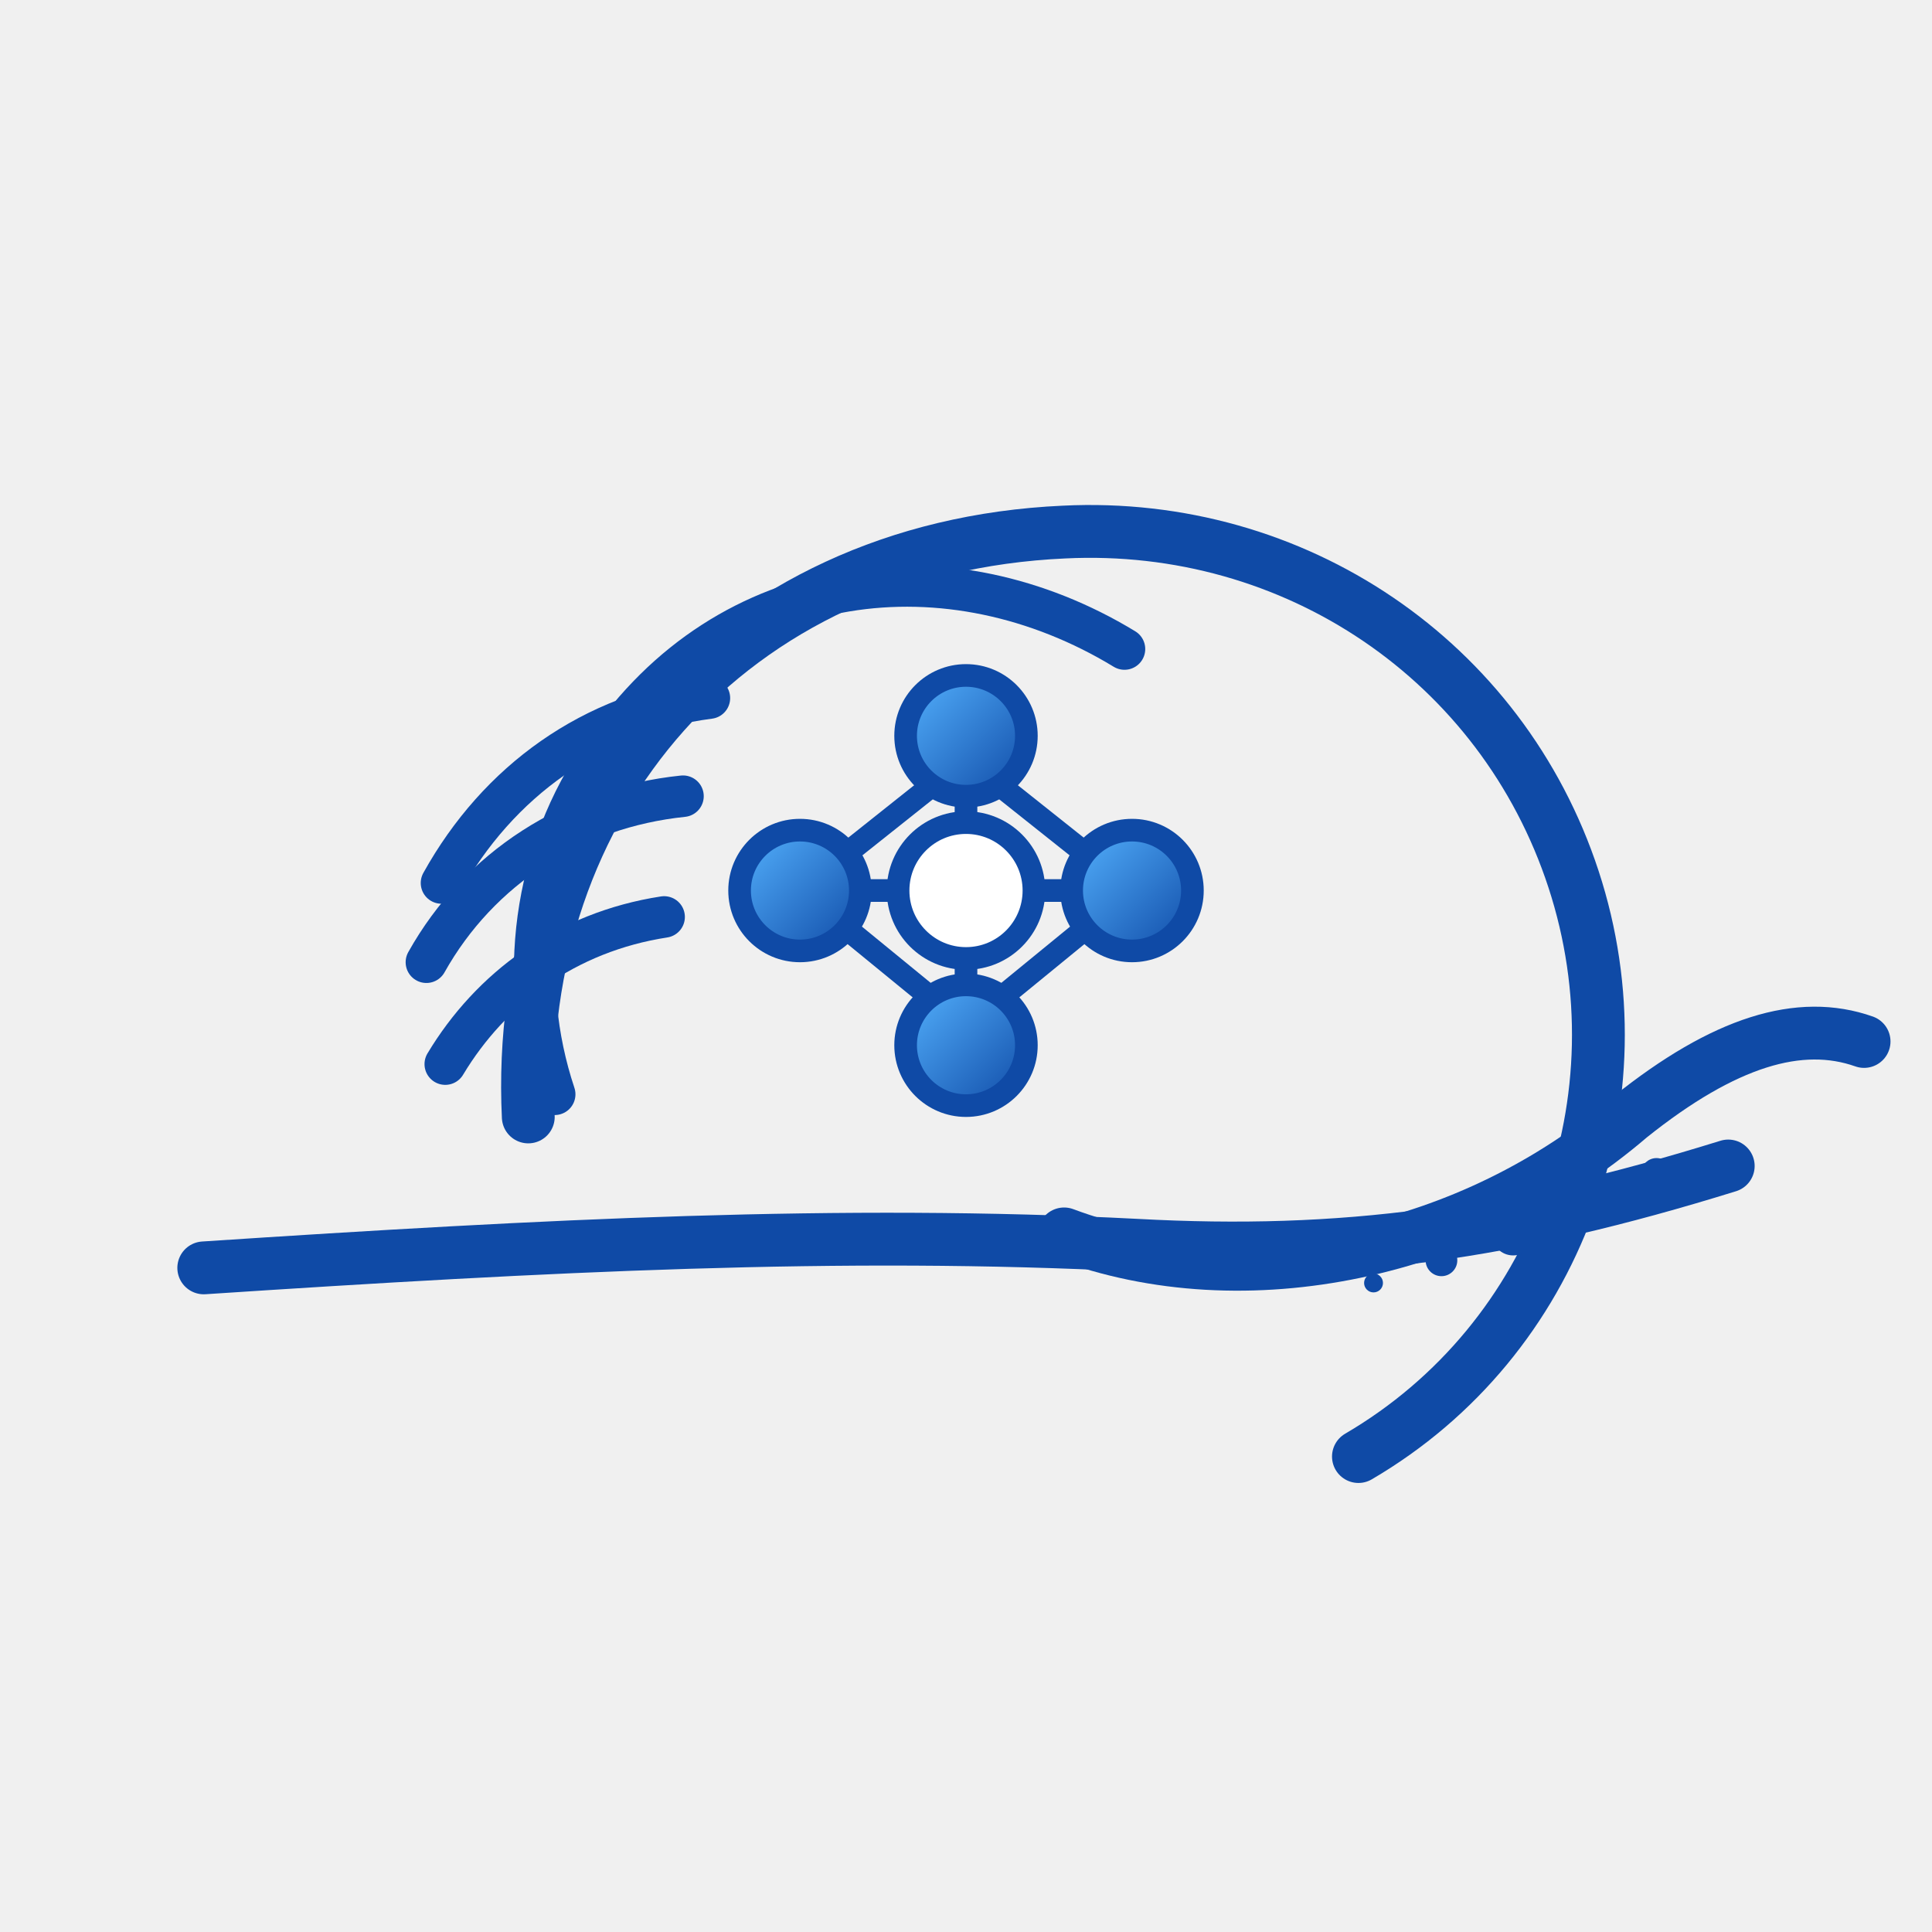
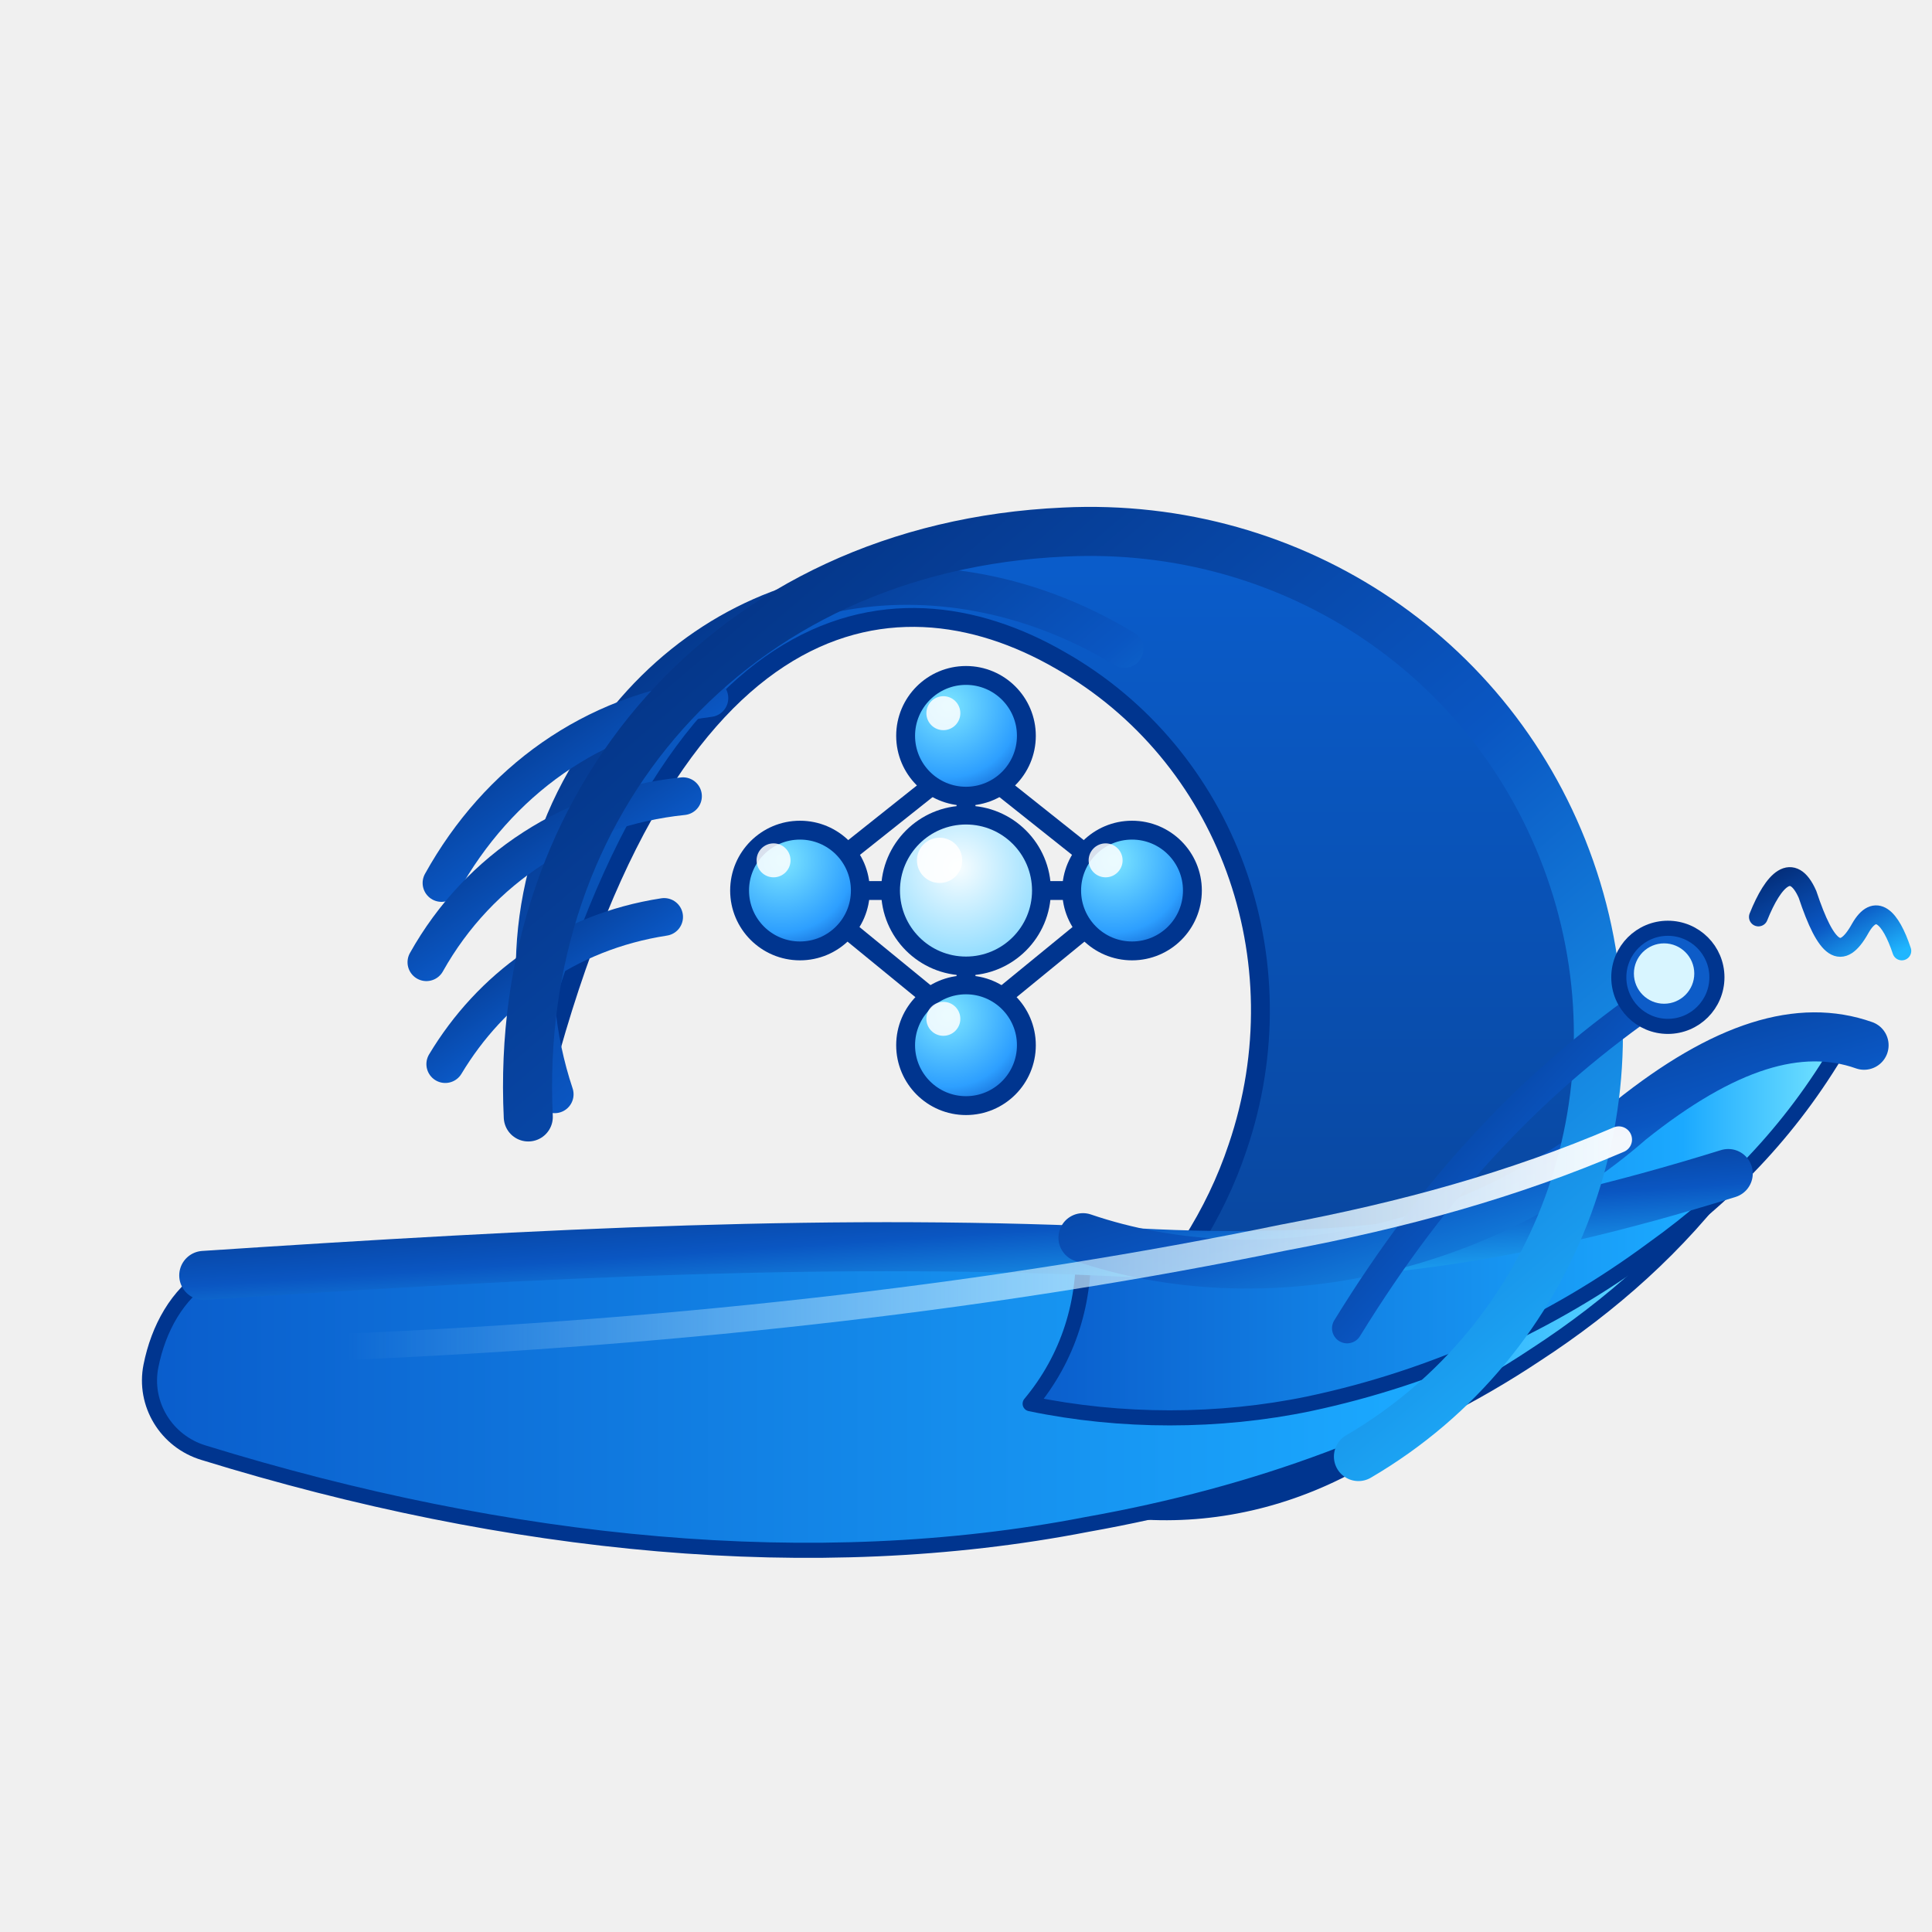
<svg xmlns="http://www.w3.org/2000/svg" viewBox="0 0 512 512" role="img" aria-label="SAXSShell icon">
  <defs>
-     <linearGradient id="nodeFill" x1="0%" y1="0%" x2="100%" y2="100%">
-       <stop offset="0%" stop-color="#55b3ff" />
-       <stop offset="100%" stop-color="#0f4aa6" />
+     <linearGradient id="shellStroke" x1="0%" y1="0%" x2="100%" y2="100%">
+       <stop offset="0%" stop-color="#032c77" />
+       <stop offset="55%" stop-color="#0a56c2" />
+       <stop offset="100%" stop-color="#20b6ff" />
    </linearGradient>
+     <linearGradient id="shellFill" x1="0%" y1="0%" x2="0%" y2="100%">
+       <stop offset="0%" stop-color="#0a5dcc" />
+       <stop offset="100%" stop-color="#083f90" />
+     </linearGradient>
+     <linearGradient id="trailFill" x1="0%" y1="0%" x2="100%" y2="0%">
+       <stop offset="0%" stop-color="#0a5dcc" />
+       <stop offset="80%" stop-color="#1ba9ff" />
+       <stop offset="100%" stop-color="#7be8ff" />
+     </linearGradient>
+     <linearGradient id="highlight" x1="0%" y1="0%" x2="100%" y2="0%">
+       <stop offset="0%" stop-color="#d3f2ff" stop-opacity="0.0" />
+       <stop offset="60%" stop-color="#d3f2ff" stop-opacity="0.7" />
+       <stop offset="100%" stop-color="#ffffff" stop-opacity="0.95" />
+     </linearGradient>
+     <radialGradient id="coreFill" cx="45%" cy="35%" r="75%">
+       <stop offset="0%" stop-color="#f7fdff" />
+       <stop offset="80%" stop-color="#93ddff" />
+       <stop offset="100%" stop-color="#4fa6ff" />
+     </radialGradient>
+     <radialGradient id="nodeFill" cx="35%" cy="25%" r="85%">
+       <stop offset="0%" stop-color="#7de6ff" />
+       <stop offset="70%" stop-color="#2d9fff" />
+       <stop offset="100%" stop-color="#0d5cc8" />
+     </radialGradient>
  </defs>
-   <g fill="none" stroke="#0f4aa6" stroke-linecap="round" stroke-linejoin="round">
-     <path d="M54 336C145 330 223 326 301 330C356 333 400 327 458 309" stroke-width="14" />
-     <path d="M282 327C330 345 390 332 432 296C457 276 477 270 494 276" stroke-width="14" />
-     <path d="M298 172C252 144 193 150 160 199C141 226 137 260 147 290" stroke-width="11" />
-     <path d="M188 185C157 189 132 207 117 234" stroke-width="11" />
-     <path d="M181 211C152 214 127 230 113 255" stroke-width="11" />
-     <path d="M176 243C150 247 130 262 118 282" stroke-width="11" />
-     <path d="M140 296C136 213 193 145 282 141C343 138 398 175 417 233C436 291 413 355 360 386" stroke-width="14" />
+   <g>
+     <path d="M141 297C136 214 193 146 282 142C343 139 398 176 417 234C436 292 414 355 361 386C325 407 282 405 249 380C286 369 316 340 328 304C345 254 325 200 281 175C236 149 174 159 141 297Z" fill="url(#shellFill)" stroke="#00358f" stroke-width="5" stroke-linejoin="round" />
+     <path d="M55 338C146 332 223 328 301 332C356 335 401 329 459 311C445 330 427 346 407 359C374 381 333 396 288 404C216 418 135 410 54 385C44 382 38 372 40 362C42 352 47 343 55 338Z" fill="url(#trailFill)" stroke="#00358f" stroke-width="4" stroke-linejoin="round" />
+     <path d="M287 328C334 344 392 332 432 297C454 278 472 271 489 275C476 298 459 316 438 331C411 351 380 365 347 372C323 377 297 377 273 372C283 360 288 345 287 328Z" fill="url(#trailFill)" stroke="#00358f" stroke-width="4" stroke-linejoin="round" />
  </g>
-   <g stroke="#0f4aa6" stroke-width="6" stroke-linecap="round" stroke-linejoin="round">
+   <g fill="none" stroke="url(#shellStroke)" stroke-linecap="round" stroke-linejoin="round">
+     <path d="M54 338C145 332 223 328 301 332C356 335 400 329 458 311" stroke-width="13" />
+     <path d="M287 328C334 344 392 332 432 297C457 277 477 271 494 277" stroke-width="13" />
+     <path d="M298 172C252 144 193 150 160 199C141 226 137 260 147 290" stroke-width="10" />
+     <path d="M188 185C157 189 132 207 117 234" stroke-width="10" />
+     <path d="M181 211C152 214 127 230 113 255" stroke-width="10" />
+     <path d="M176 243C150 247 130 262 118 282" stroke-width="10" />
+     <path d="M140 296C136 213 193 145 282 141C343 138 398 175 417 233C436 291 413 355 360 386" stroke-width="13" />
+     <path d="M357 352C381 313 407 286 439 264" stroke-width="8" />
+   </g>
+   <path d="M90 357C184 353 267 343 340 328C372 322 401 314 429 302" fill="none" stroke="url(#highlight)" stroke-width="7" stroke-linecap="round" />
+   <g stroke="#00358f" stroke-width="5" stroke-linecap="round" stroke-linejoin="round">
    <path d="M256 201L212 236L256 272L300 236Z" fill="none" />
    <line x1="256" y1="201" x2="256" y2="272" />
    <line x1="212" y1="236" x2="300" y2="236" />
-     <circle cx="256" cy="236" r="18" fill="#ffffff" />
+     <circle cx="256" cy="236" r="20" fill="url(#coreFill)" />
    <circle cx="256" cy="195" r="16" fill="url(#nodeFill)" />
    <circle cx="212" cy="236" r="16" fill="url(#nodeFill)" />
    <circle cx="300" cy="236" r="16" fill="url(#nodeFill)" />
    <circle cx="256" cy="277" r="16" fill="url(#nodeFill)" />
+     <circle cx="249" cy="228" r="6" fill="#ffffff" opacity="0.9" stroke="none" />
+     <circle cx="250" cy="189" r="4.5" fill="#ffffff" opacity="0.85" stroke="none" />
+     <circle cx="205" cy="228" r="4.5" fill="#ffffff" opacity="0.85" stroke="none" />
+     <circle cx="293" cy="228" r="4.5" fill="#ffffff" opacity="0.85" stroke="none" />
+     <circle cx="250" cy="270" r="4.5" fill="#ffffff" opacity="0.85" stroke="none" />
  </g>
-   <g fill="#0f4aa6">
-     <circle cx="364" cy="340" r="2.5" />
-     <circle cx="382" cy="334" r="4.2" />
-     <circle cx="401" cy="327" r="5.7" />
-     <circle cx="420" cy="319" r="6.8" />
-     <circle cx="439" cy="311" r="4.1" />
+   <g>
+     <circle cx="442" cy="259" r="13" fill="#0d5cc8" stroke="#00358f" stroke-width="4" />
+     <circle cx="441" cy="258" r="8" fill="#d8f5ff" />
+     <path d="M466 243C470 233 475 228 479 237C484 252 488 255 493 246C497 239 501 243 504 252" fill="none" stroke="url(#shellStroke)" stroke-width="5" stroke-linecap="round" />
  </g>
</svg>
